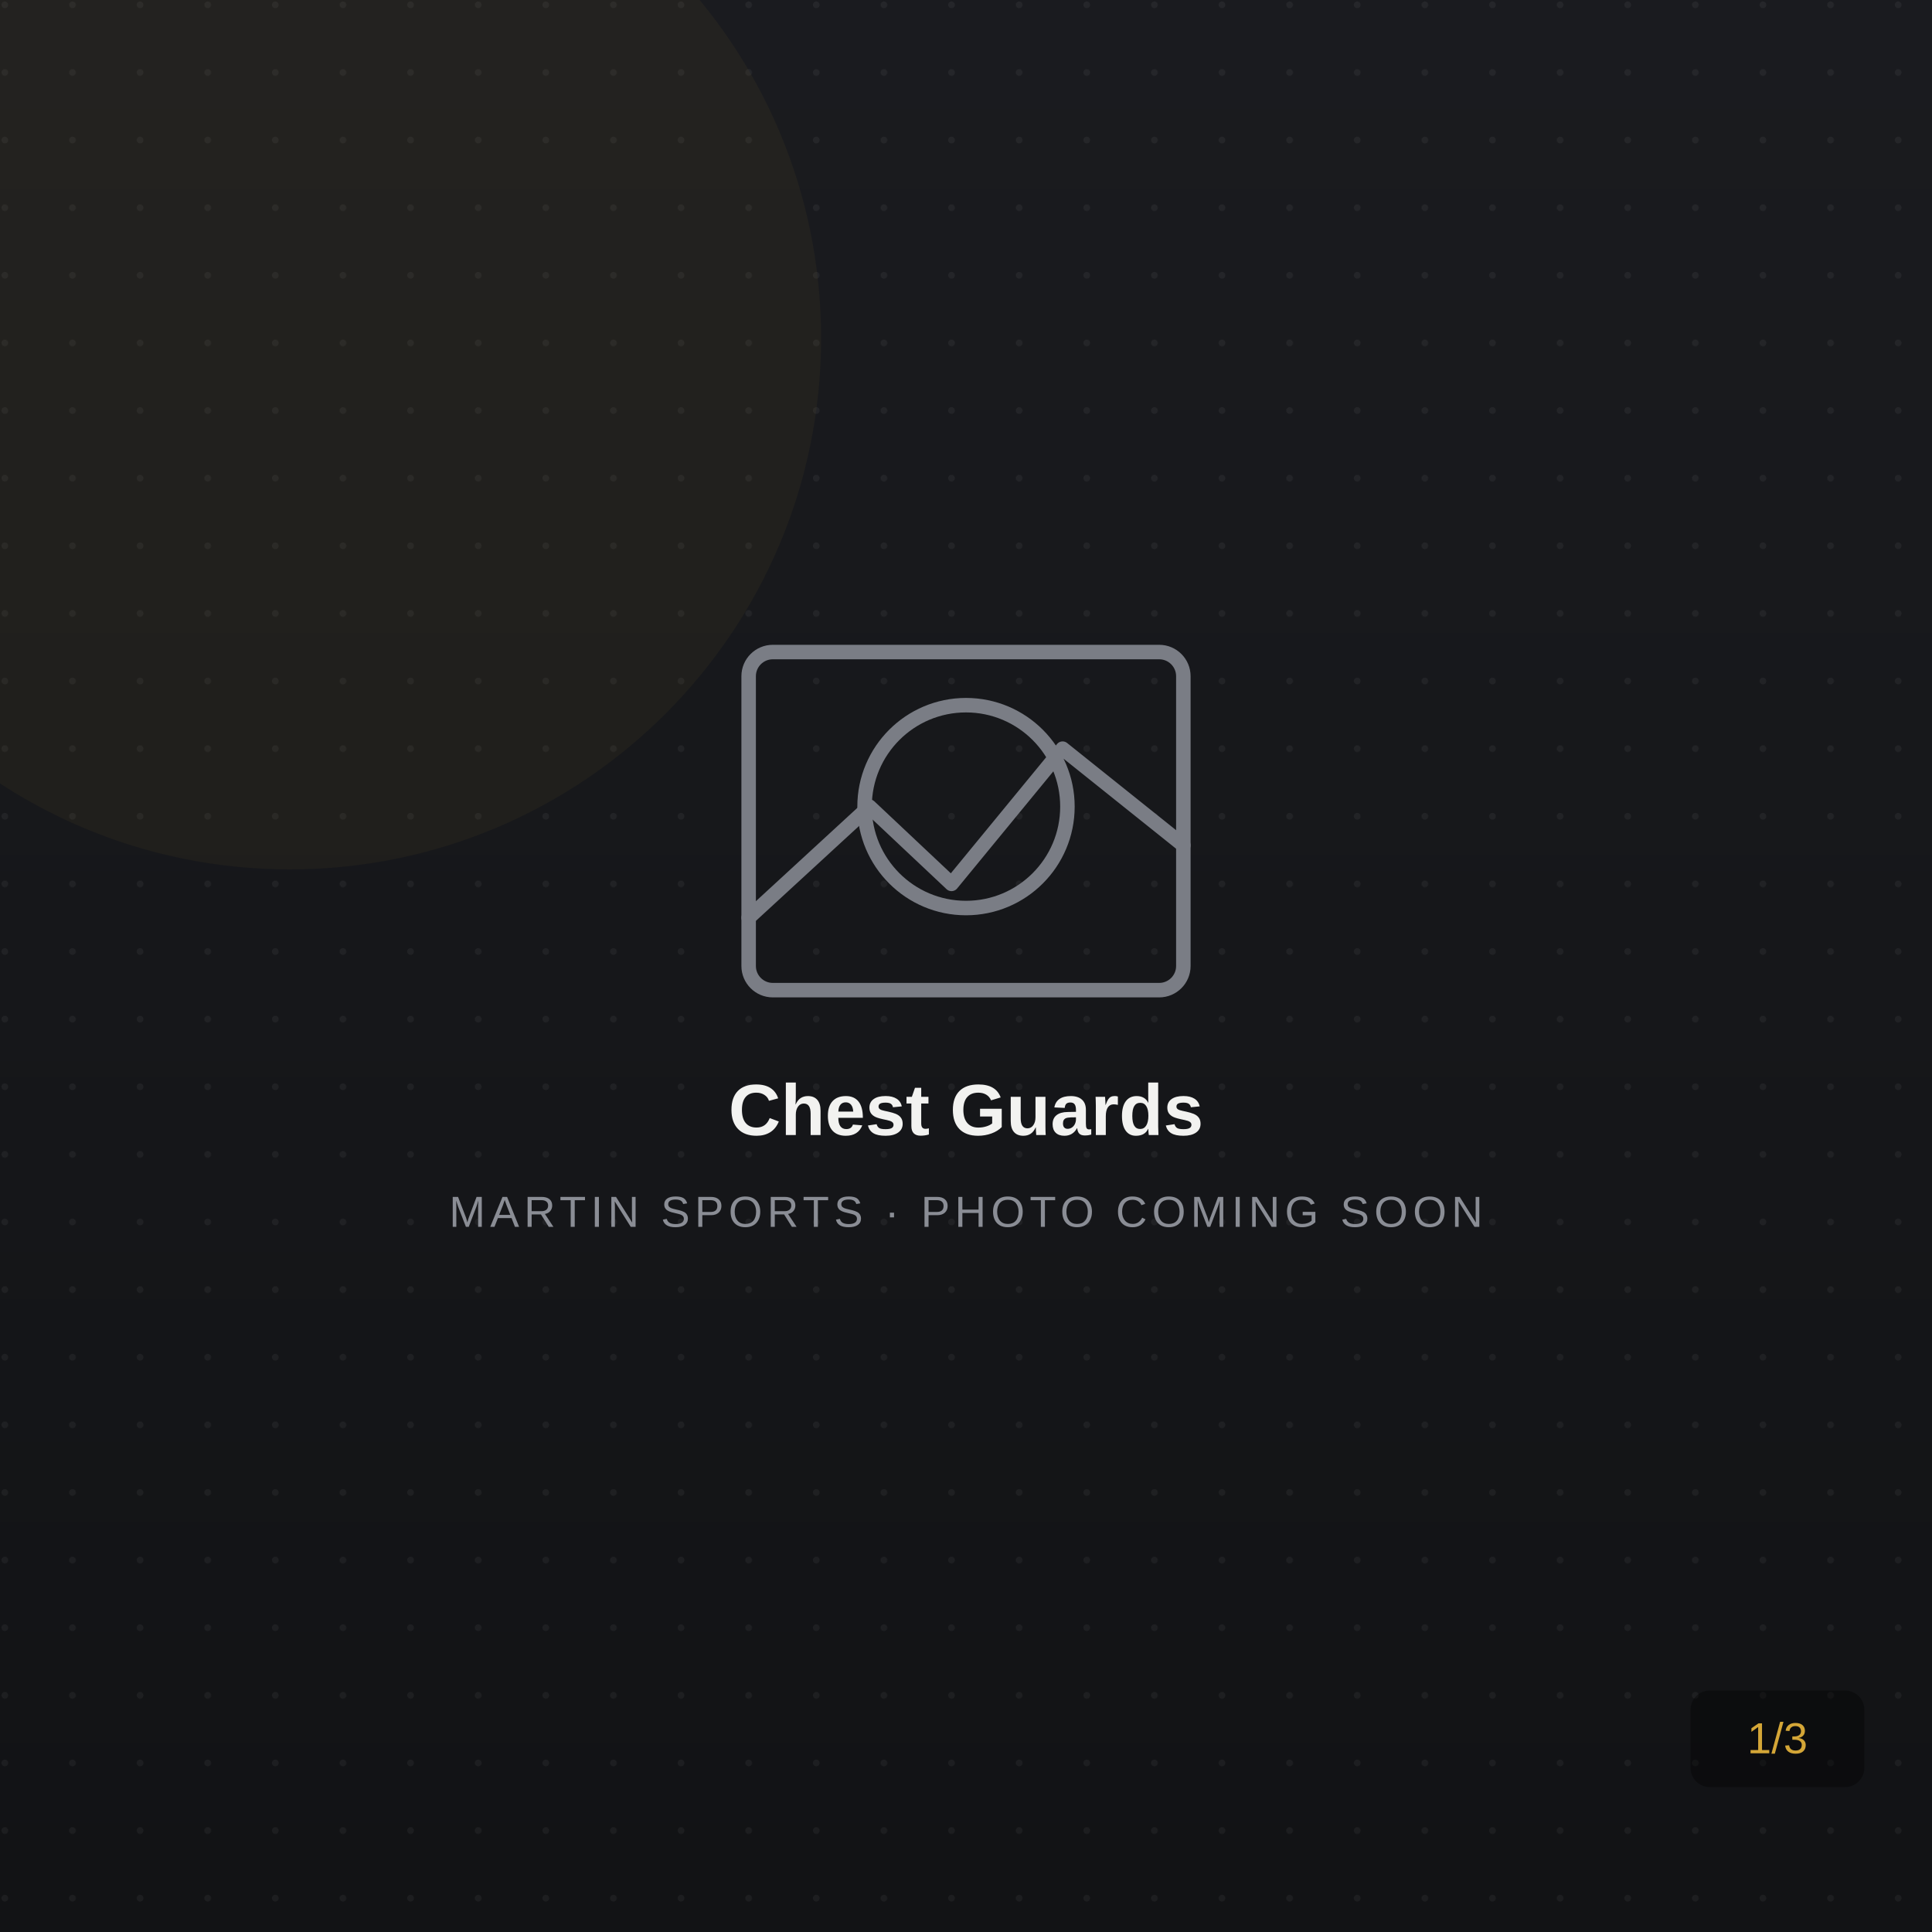
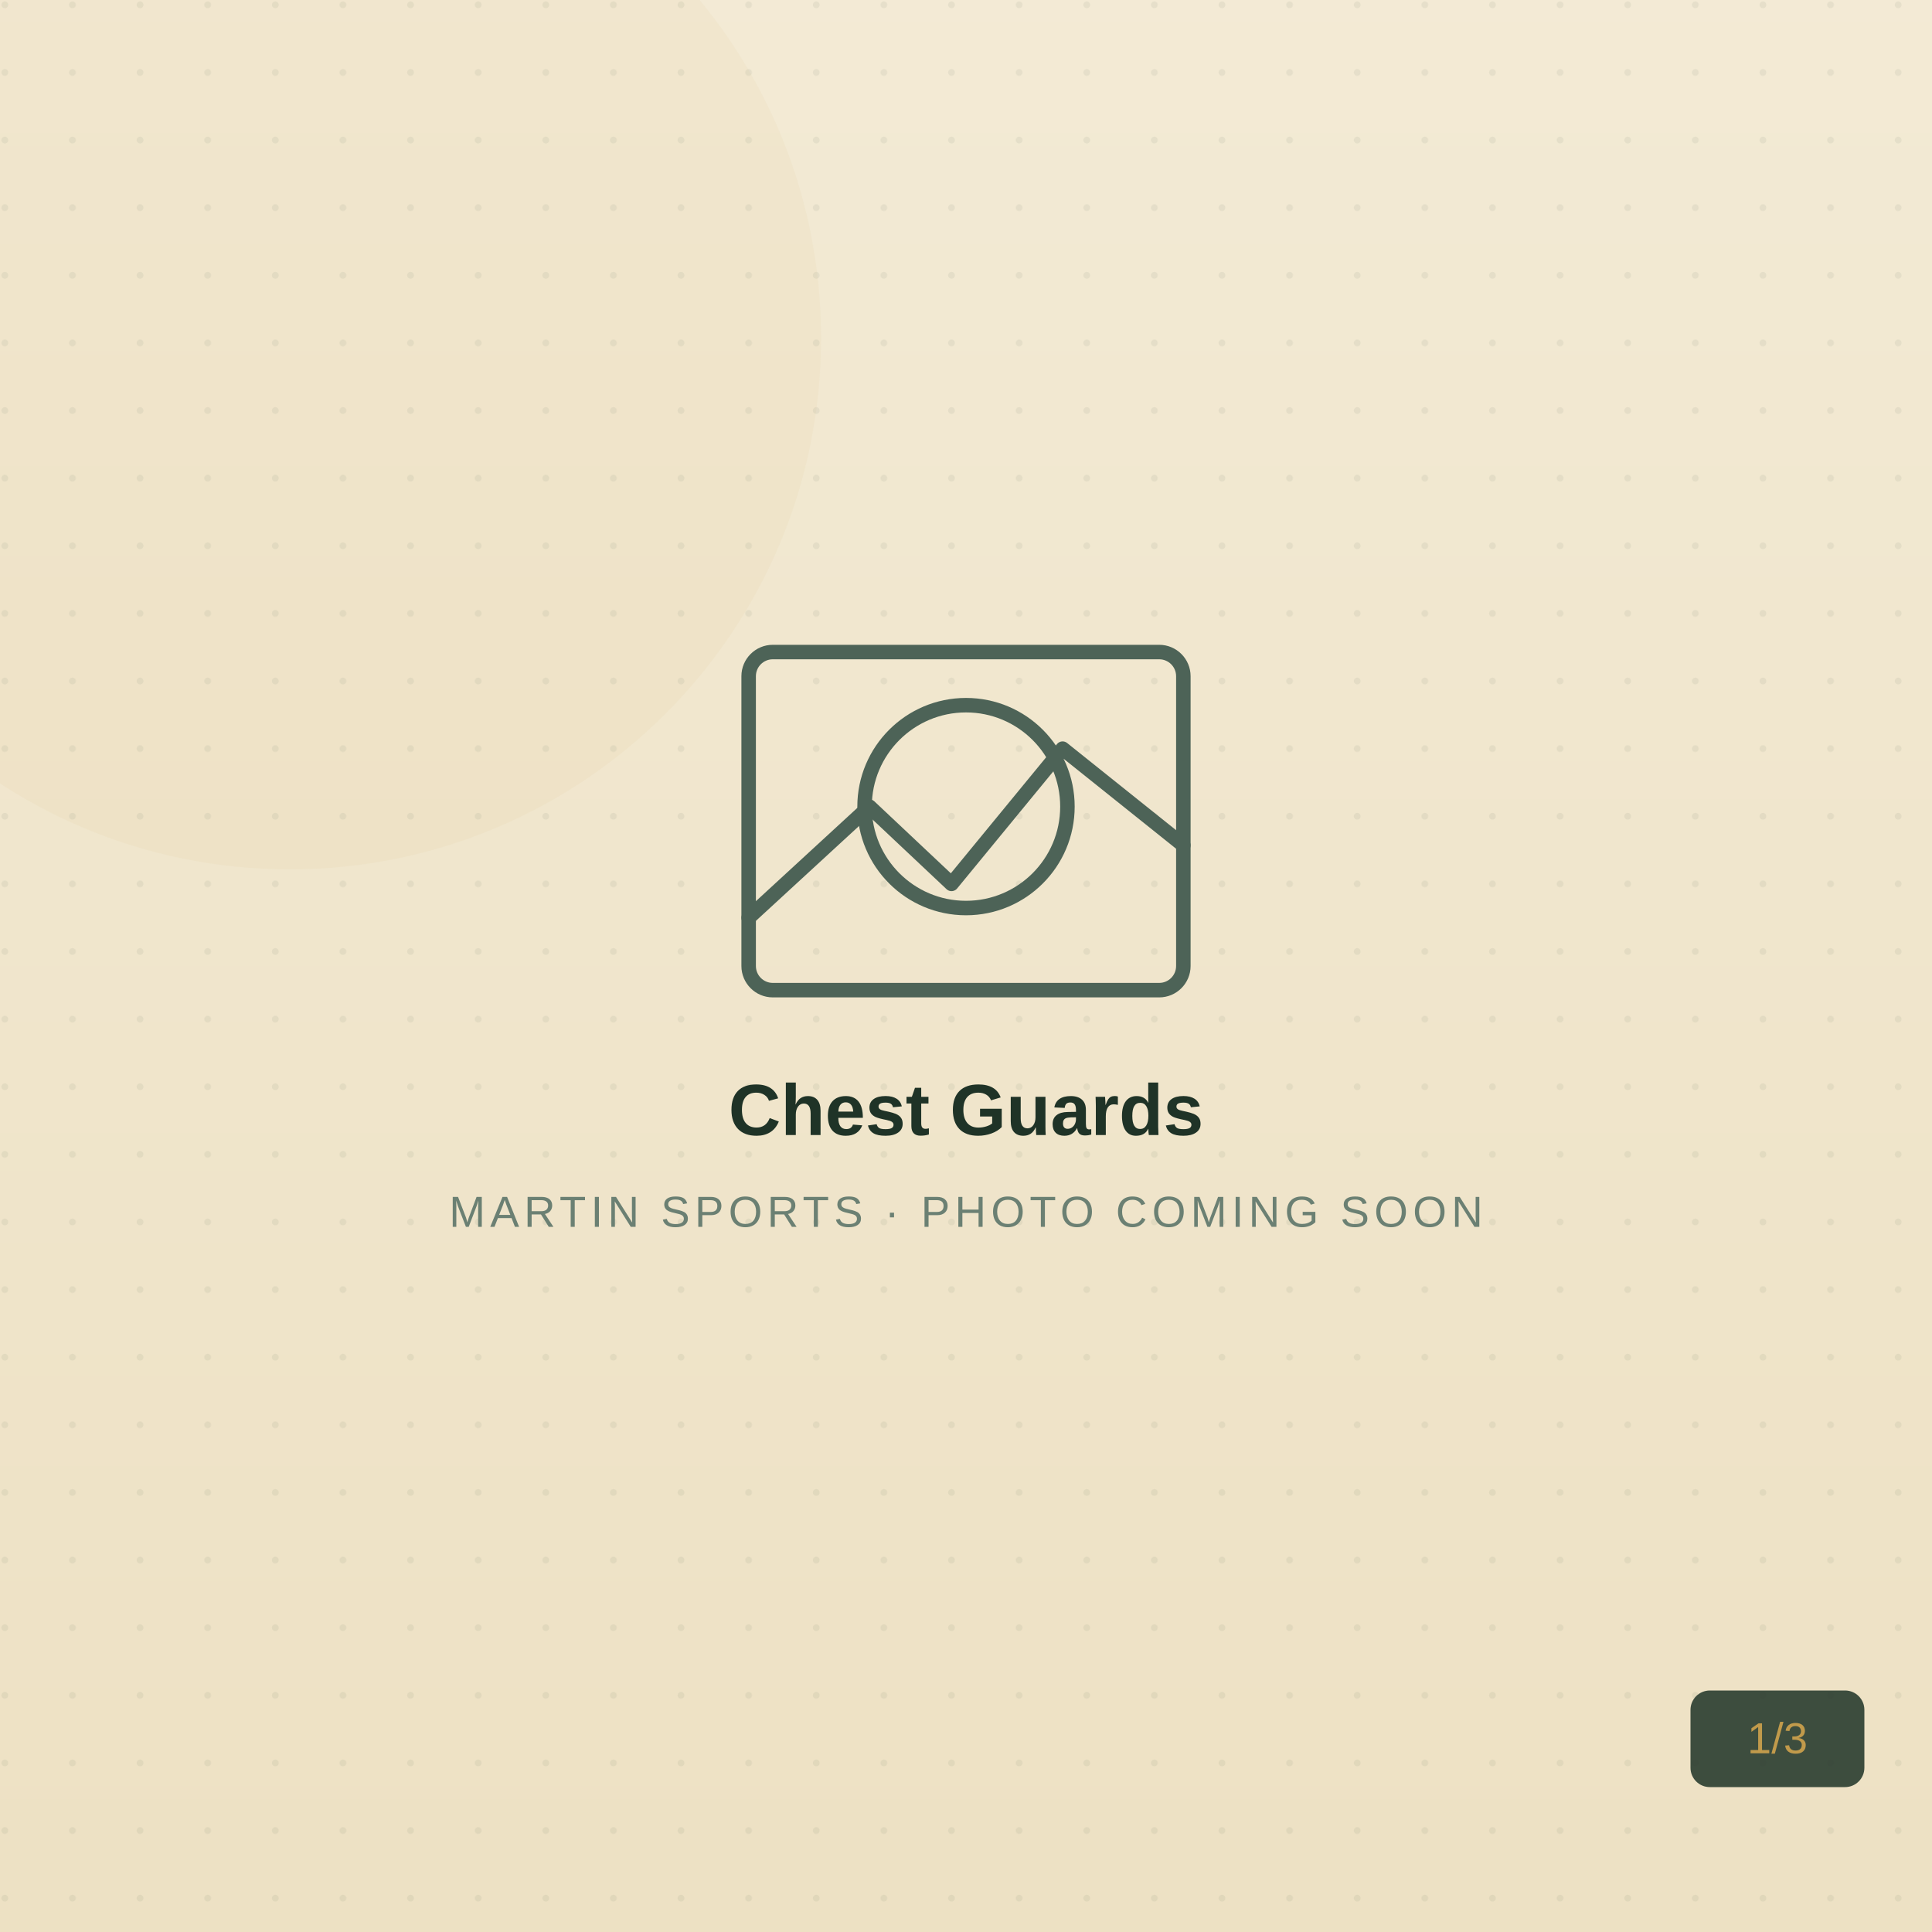
<svg xmlns="http://www.w3.org/2000/svg" viewBox="0 0 800 800">
  <defs>
    <linearGradient id="bg" x1="0%" y1="0%" x2="100%" y2="100%" gradientTransform="rotate(45 0.5 0.5)">
-       <stop offset="0%" stop-color="#1c1d21" />
-       <stop offset="100%" stop-color="#101113" />
+       <stop offset="0%" stop-color="#f4ecd8" />
+       <stop offset="100%" stop-color="#ecdfc0" />
    </linearGradient>
    <pattern id="dots" width="28" height="28" patternUnits="userSpaceOnUse">
-       <circle cx="2" cy="2" r="1.4" fill="#ffffff" fill-opacity="0.05" />
+       <circle cx="2" cy="2" r="1.4" fill="#1f3327" fill-opacity="0.06" />
    </pattern>
  </defs>
  <rect width="800" height="800" fill="url(#bg)" />
  <rect width="800" height="800" fill="url(#dots)" />
-   <circle cx="120" cy="140" r="220" fill="#d4a637" fill-opacity="0.05" />
-   <g transform="translate(400 340)" stroke="#7a7d85" stroke-width="6" fill="none" stroke-linejoin="round" stroke-linecap="round">
+   <circle cx="120" cy="140" r="220" fill="#c19a4b" fill-opacity="0.05" />
+   <g transform="translate(400 340)" stroke="#4d6357" stroke-width="6" fill="none" stroke-linejoin="round" stroke-linecap="round">
    <rect x="-90" y="-70" width="180" height="140" rx="10" />
    <circle cx="0" cy="-6" r="42" />
    <path d="M -90 40 L -40 -6 L -6 26 L 40 -30 L 90 10" />
  </g>
-   <text x="400" y="470" font-family="Arial, sans-serif" font-size="30" font-weight="700" fill="#f2f2f0" text-anchor="middle">Chest Guards</text>
-   <text x="400" y="508" font-family="Arial, sans-serif" font-size="18" letter-spacing="2" fill="#8a8d95" text-anchor="middle">MARTIN SPORTS · PHOTO COMING SOON</text>
-   <rect x="700" y="700" width="72" height="40" rx="8" fill="#000000" fill-opacity="0.35" />
-   <text x="736" y="726" font-family="Arial, sans-serif" font-size="18" fill="#d4a637" text-anchor="middle">1/3</text>
+   <text x="400" y="470" font-family="Arial, sans-serif" font-size="30" font-weight="700" fill="#1f3327" text-anchor="middle">Chest Guards</text>
+   <text x="400" y="508" font-family="Arial, sans-serif" font-size="18" letter-spacing="2" fill="#6b8073" text-anchor="middle">MARTIN SPORTS · PHOTO COMING SOON</text>
+   <rect x="700" y="700" width="72" height="40" rx="8" fill="#1f3327" fill-opacity="0.85" />
+   <text x="736" y="726" font-family="Arial, sans-serif" font-size="18" fill="#c19a4b" text-anchor="middle">1/3</text>
</svg>
